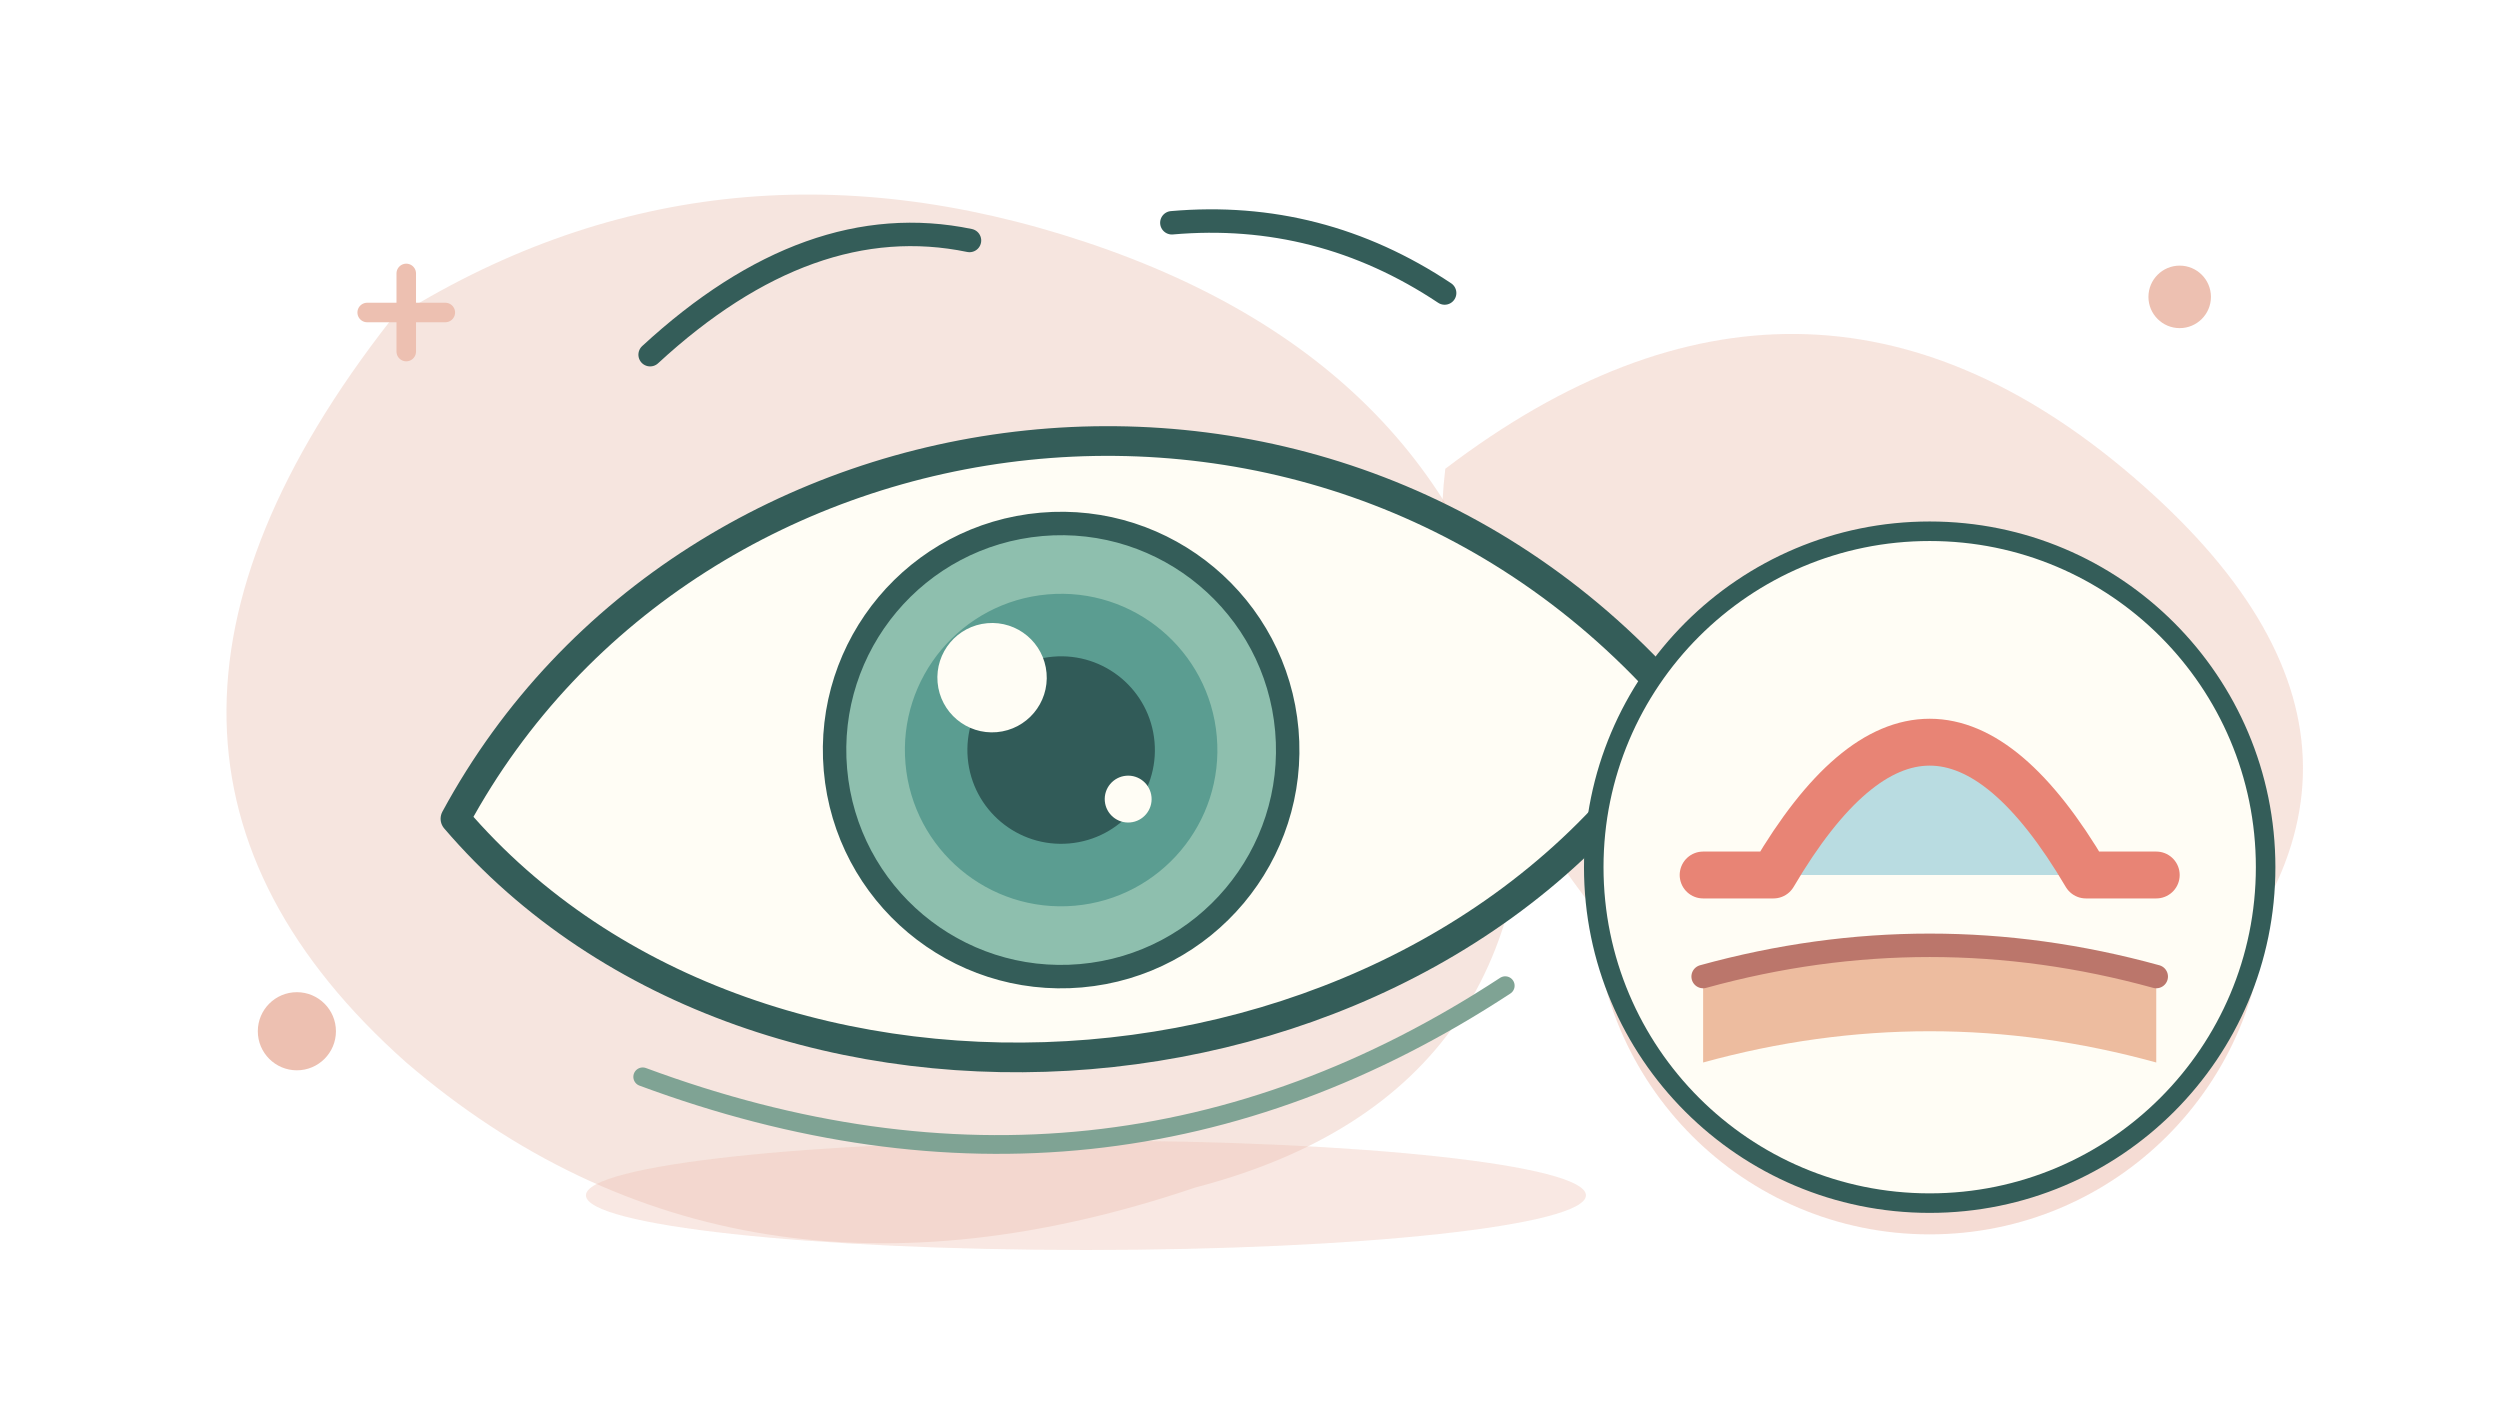
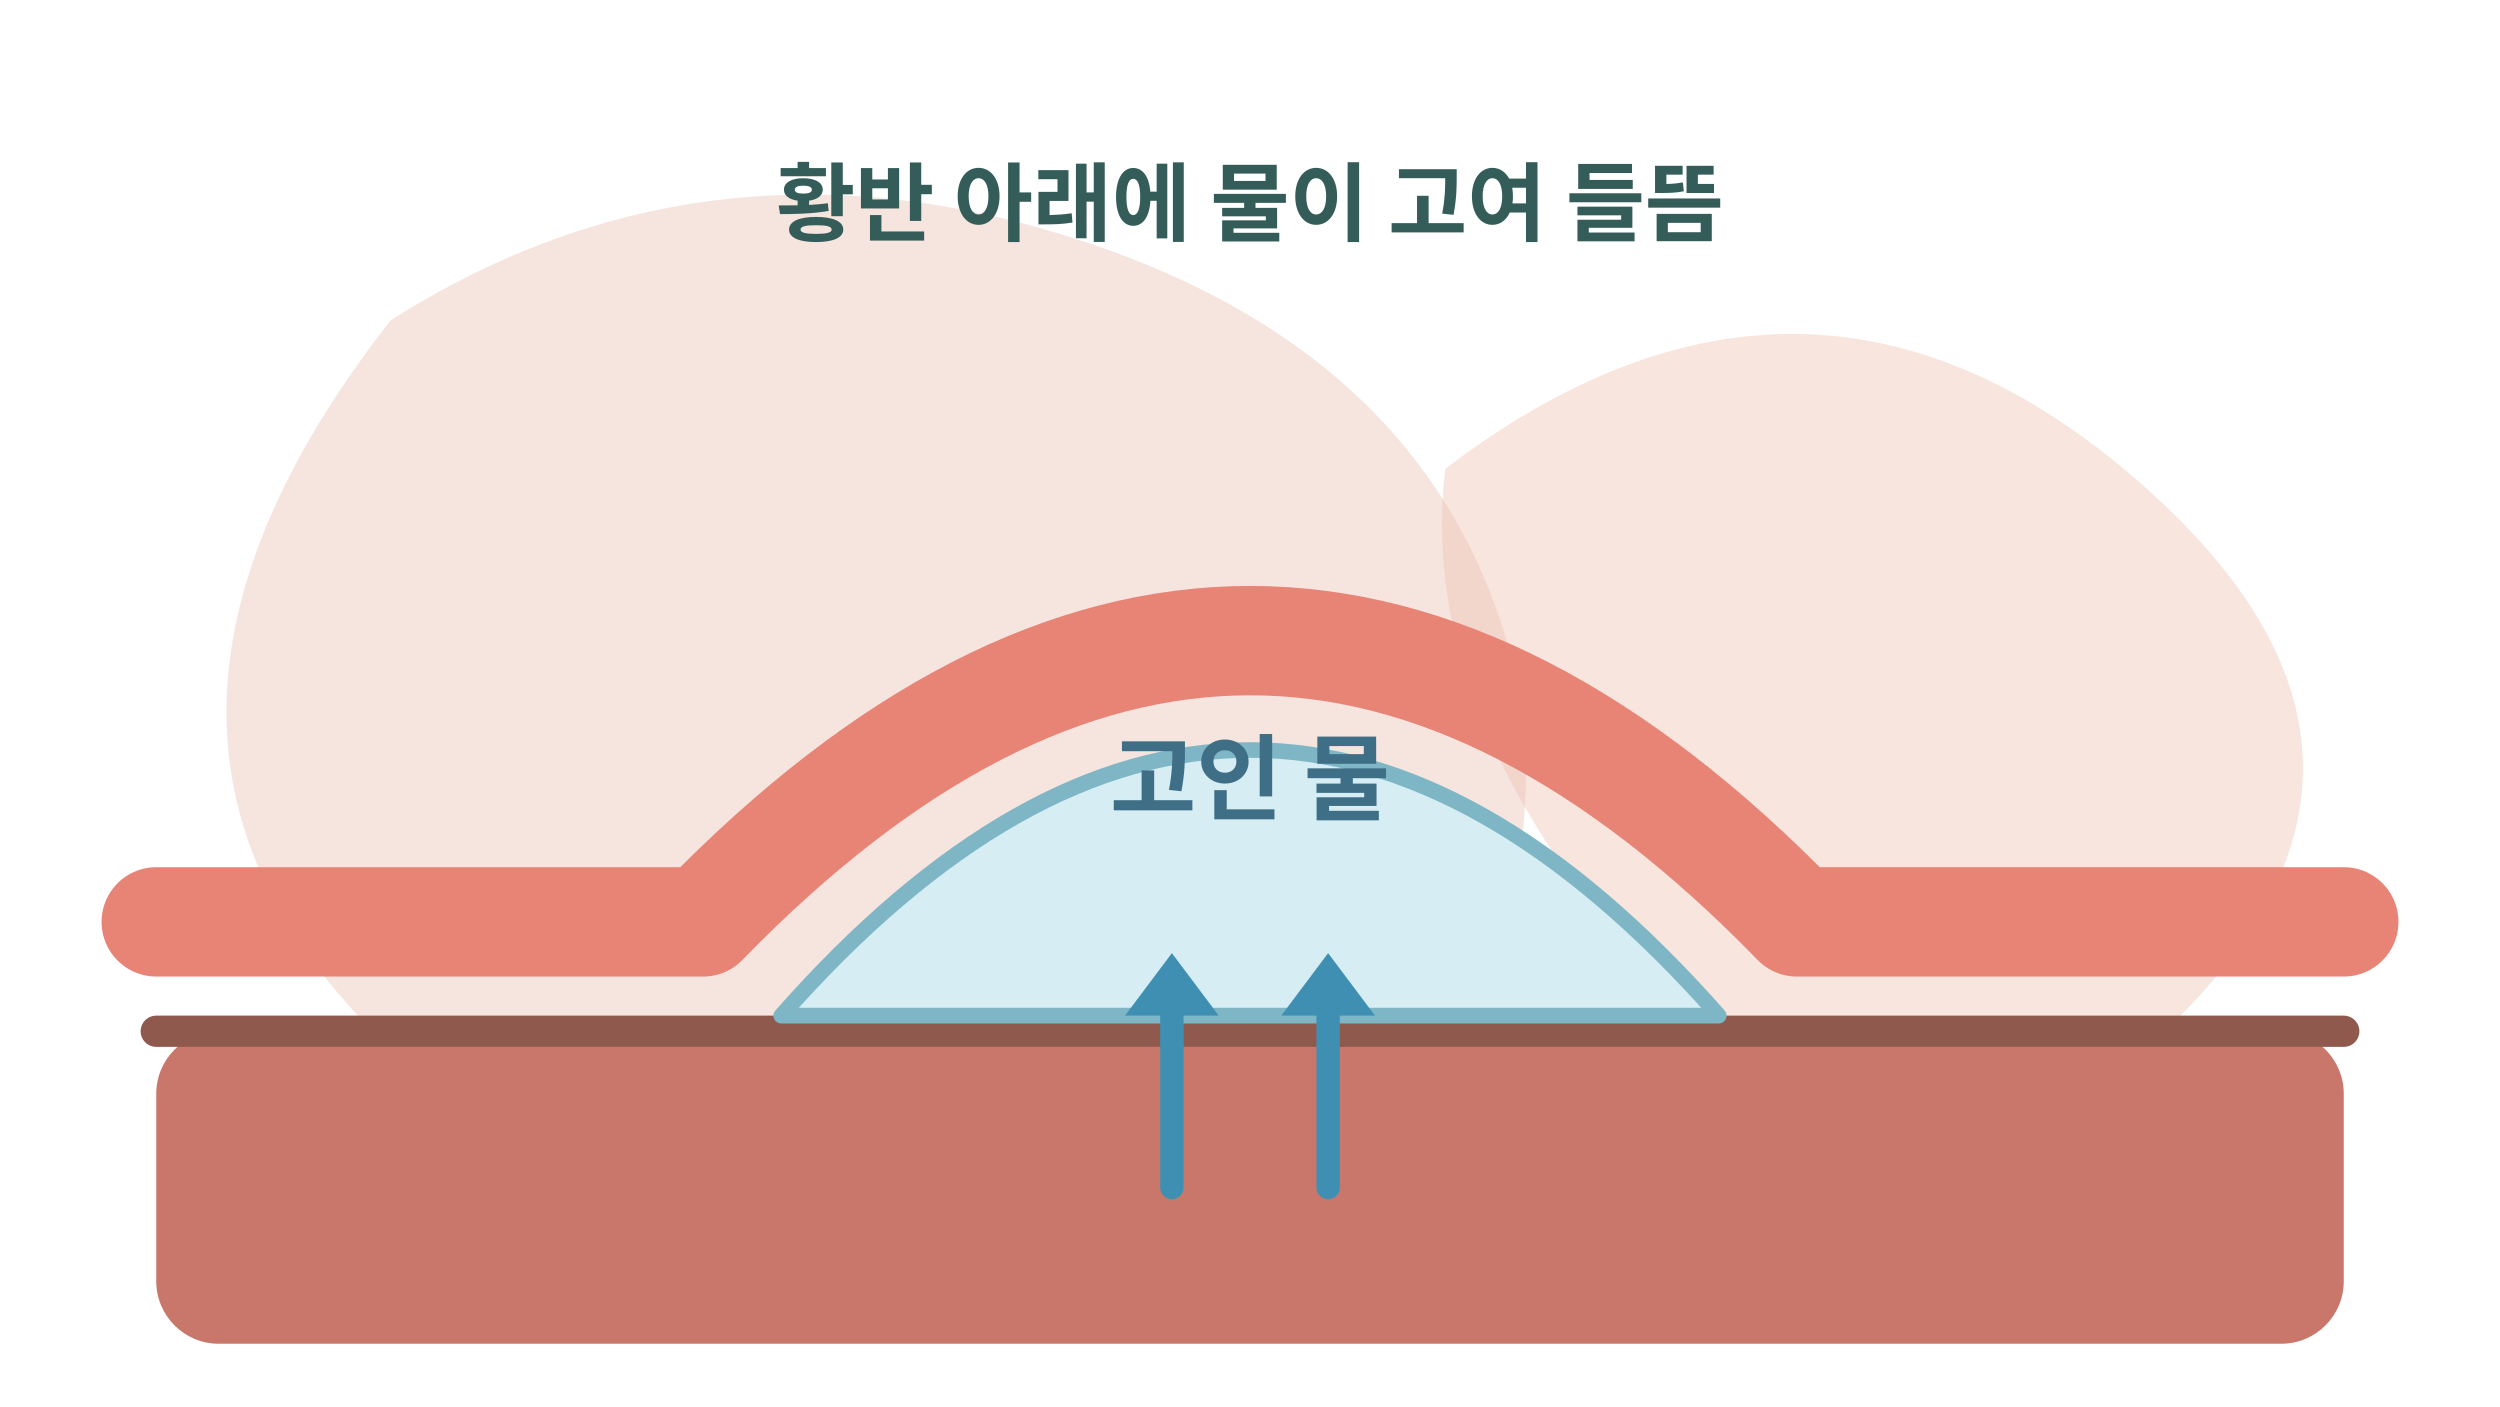
<svg xmlns="http://www.w3.org/2000/svg" viewBox="0 0 320 180" fill="none" stroke-linecap="round" stroke-linejoin="round">
  <path d="M50 41Q91 15 139 31t56 60q4 49-42 61-59 20-101-16Q7 96 50 41Z" fill="#f6e5df" />
  <path d="M185 60q46-35 88 1t3 72q-29 30-62-5t-29-68Z" fill="#edc0b1" opacity=".42" />
-   <ellipse cx="139" cy="153" rx="64" ry="7" fill="#edc0b1" opacity=".36" />
-   <circle cx="279" cy="38" r="4" fill="#edc0b1" stroke="none" stroke-width="0" />
-   <circle cx="38" cy="132" r="5" fill="#edc0b1" stroke="none" stroke-width="0" />
-   <path d="M52 35v10m-5-5h10" fill="none" stroke="#edc0b1" stroke-width="2.5" />
-   <g transform="translate(136 98) rotate(-5) scale(1)">
-     <defs>
-       <clipPath id="white">
-         <path d="M-78 0C-43-53 40-57 80 0C43 50-43 49-78 0Z" />
-       </clipPath>
-     </defs>
-     <path d="M-78 0C-43-53 40-57 80 0C43 50-43 49-78 0Z" fill="#fffdf5" stroke="#345d59" stroke-width="3.8" />
-     <g transform="translate(0 0)">
-       <circle cx="0" cy="-2" r="29" fill="#8ebfae" stroke="#345d59" stroke-width="3" />
-       <circle cx="0" cy="-2" r="20" fill="#5b9d91" stroke="none" stroke-width="0" />
-       <circle cx="0" cy="-2" r="12" fill="#315b58" stroke="none" stroke-width="0" />
-       <circle cx="-8" cy="-12" r="7" fill="#fffdf5" stroke="none" stroke-width="0" />
-       <circle cx="8" cy="5" r="3" fill="#fffdf5" stroke="none" stroke-width="0" />
-     </g>
-     <path d="M-57 35q57 27 111-2" fill="none" stroke="#7fa394" stroke-width="2.4" />
-     <path d="M-48-57q22-17 42-11M20-68q19 0 34 12" fill="none" stroke="#345d59" stroke-width="3" />
-   </g>
-   <g transform="translate(247 111)">
-     <circle cy="4" r="43" fill="#edc0b1" opacity=".55" />
-     <circle r="43" fill="#fffdf5" stroke="#345d59" stroke-width="2.5" />
-     <path d="M-29 15q29-9 58 0v10q-29-8-58 0Z" fill="#edbc9f" />
-     <path d="M-29 14q29-8 58 0" fill="none" stroke="#bb766b" stroke-width="3" />
-     <path d="M-29 1h9Q0-33 20 1h9" fill="#b9dce1" stroke="#e88475" stroke-width="6" />
-   </g>
+   <rect x="20" y="132" width="280" height="40" rx="8" fill="#c9776a" />
+   <path d="M20 132H300" fill="none" stroke="#8f5a4d" stroke-width="4" />
+   <path d="M100 130Q160 62 220 130Z" fill="#d6edf4" stroke="#7fb6c6" stroke-width="2" />
+   <path d="M20 118H90Q160 46 230 118H300" fill="none" stroke="#e88475" stroke-width="14" />
+   <path d="M150 152v-24M170 152v-24" fill="none" stroke="#3f8fb3" stroke-width="3" />
+   <path d="M144 130l6-8 6 8ZM164 130l6-8 6 8Z" fill="#3f8fb3" />
+   <text x="160" y="104" font-family="'Noto Sans KR','Apple SD Gothic Neo','Malgun Gothic',sans-serif" font-size="12" font-weight="700" fill="#3f6f86" text-anchor="middle">고인 물</text>
+   <text x="160" y="30" font-family="'Noto Sans KR','Apple SD Gothic Neo','Malgun Gothic',sans-serif" font-size="11" font-weight="700" fill="#345d59" text-anchor="middle">황반 아래에 물이 고여 들뜸</text>
</svg>
